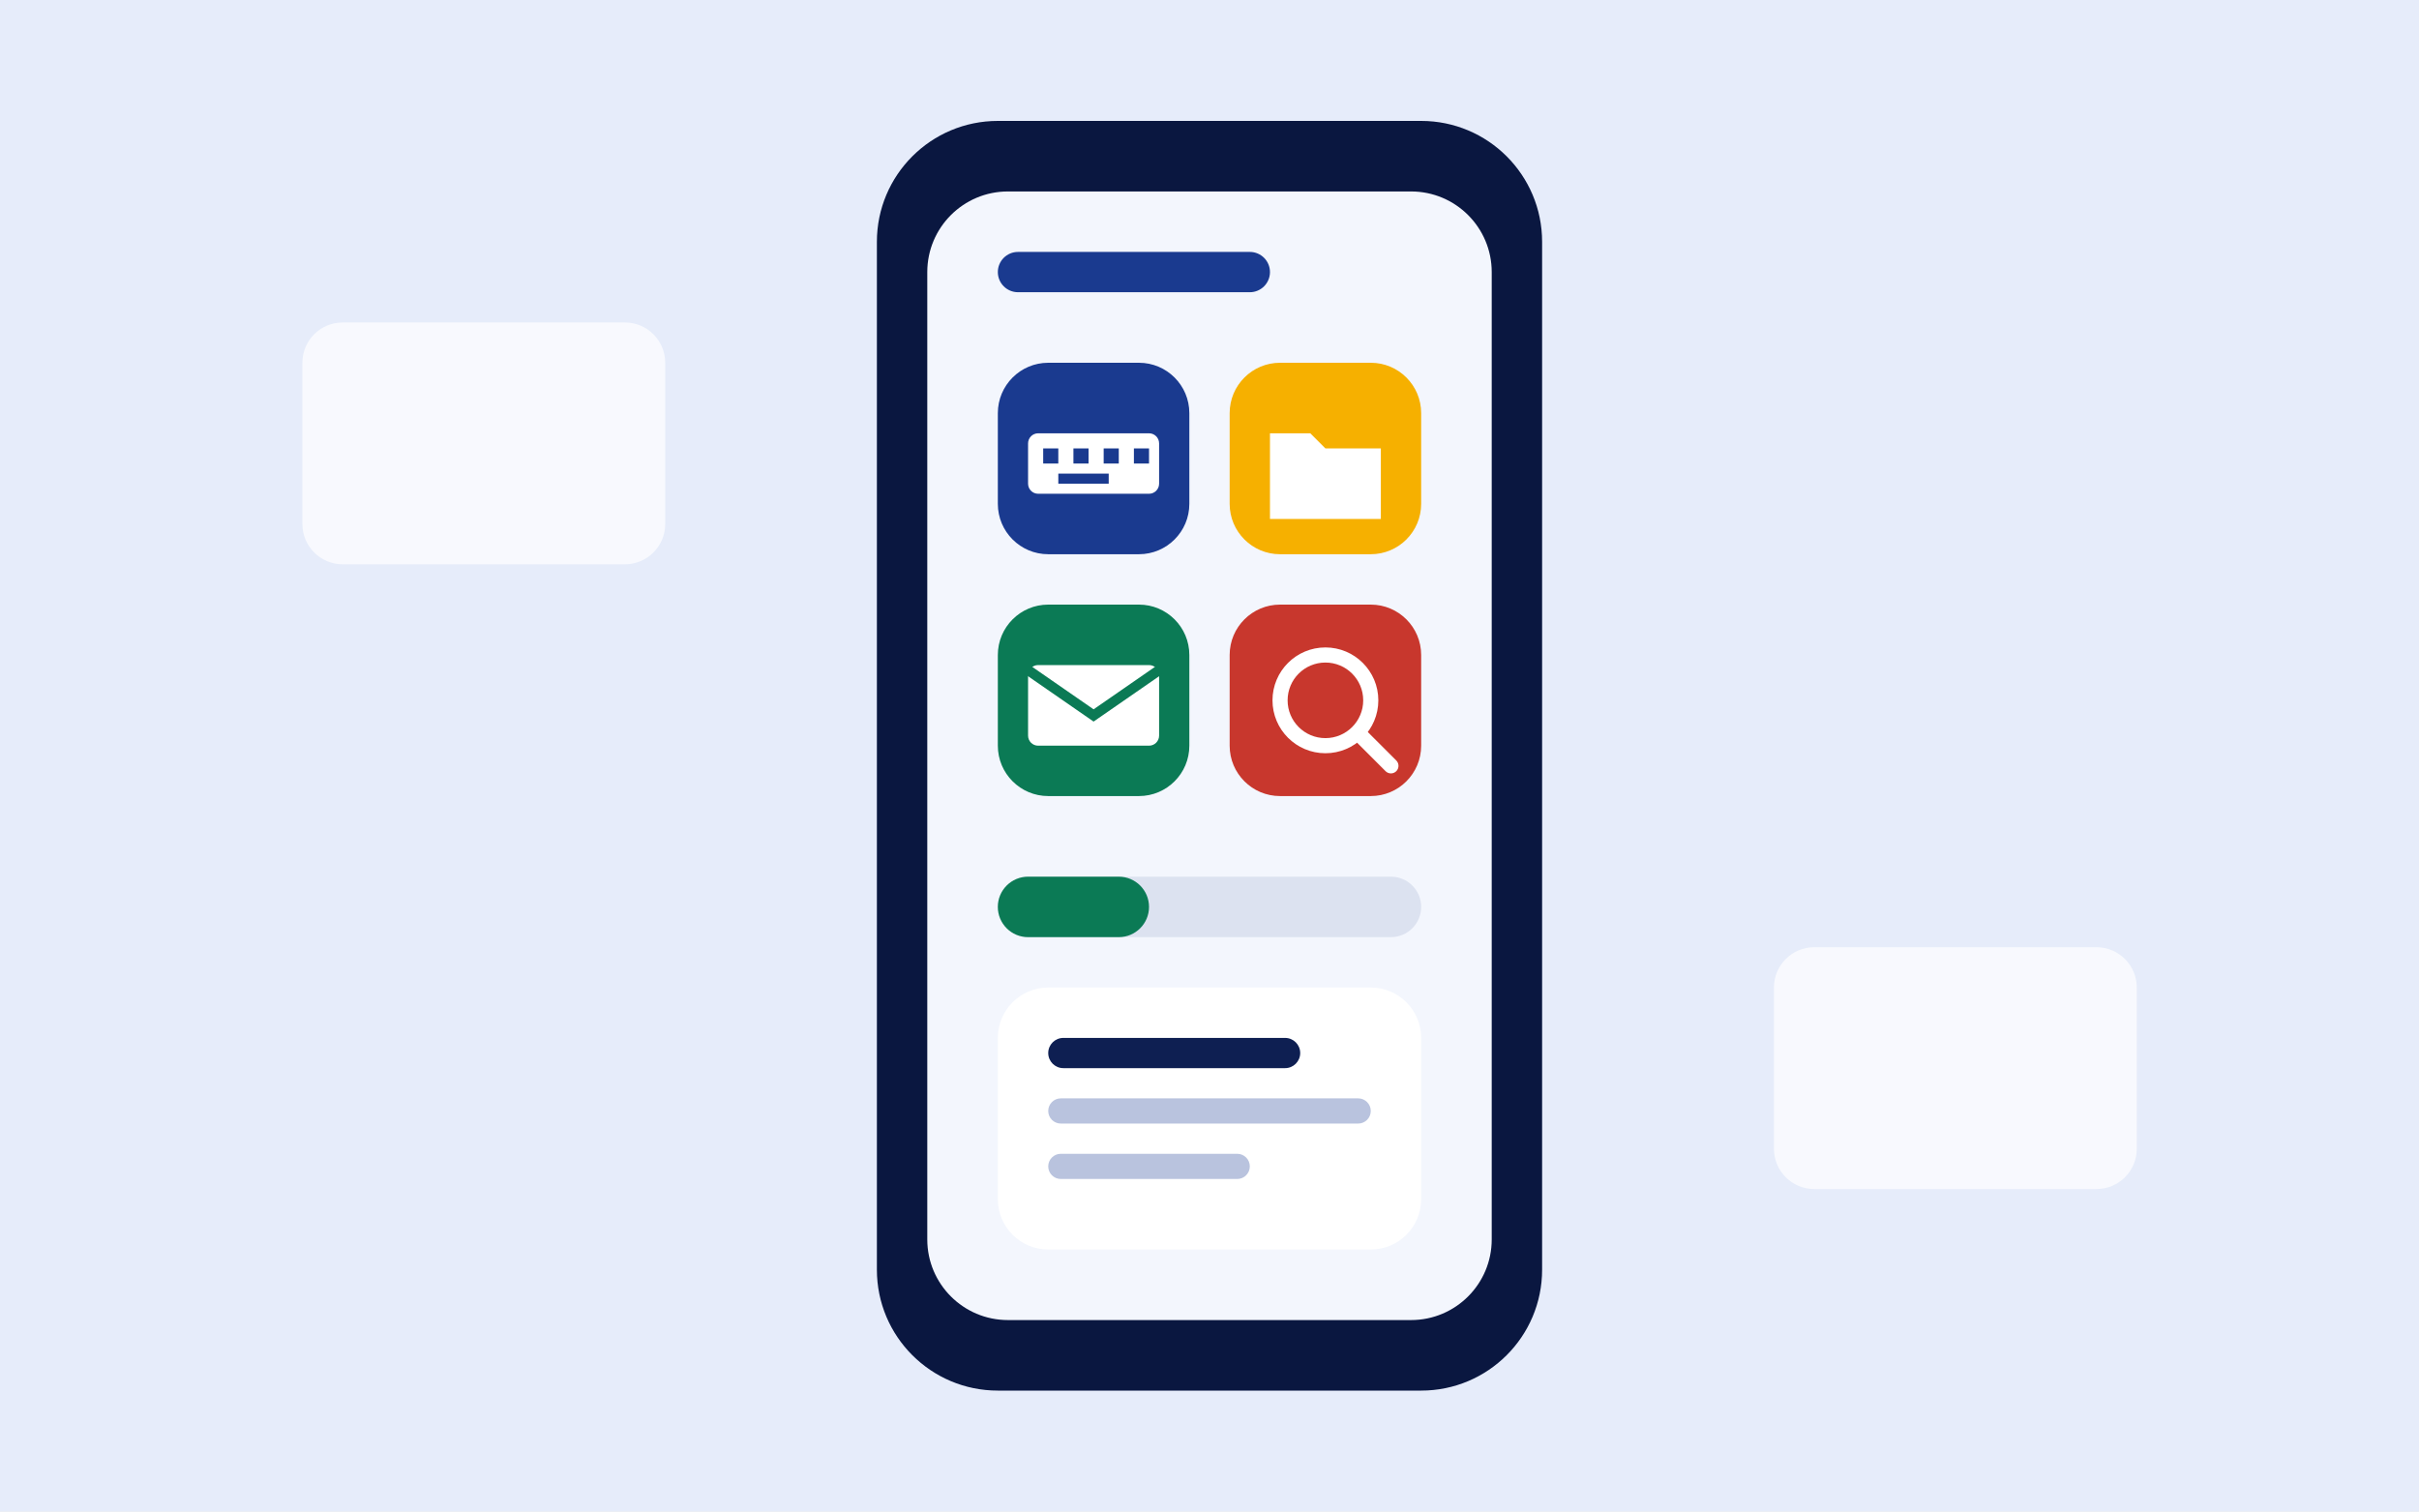
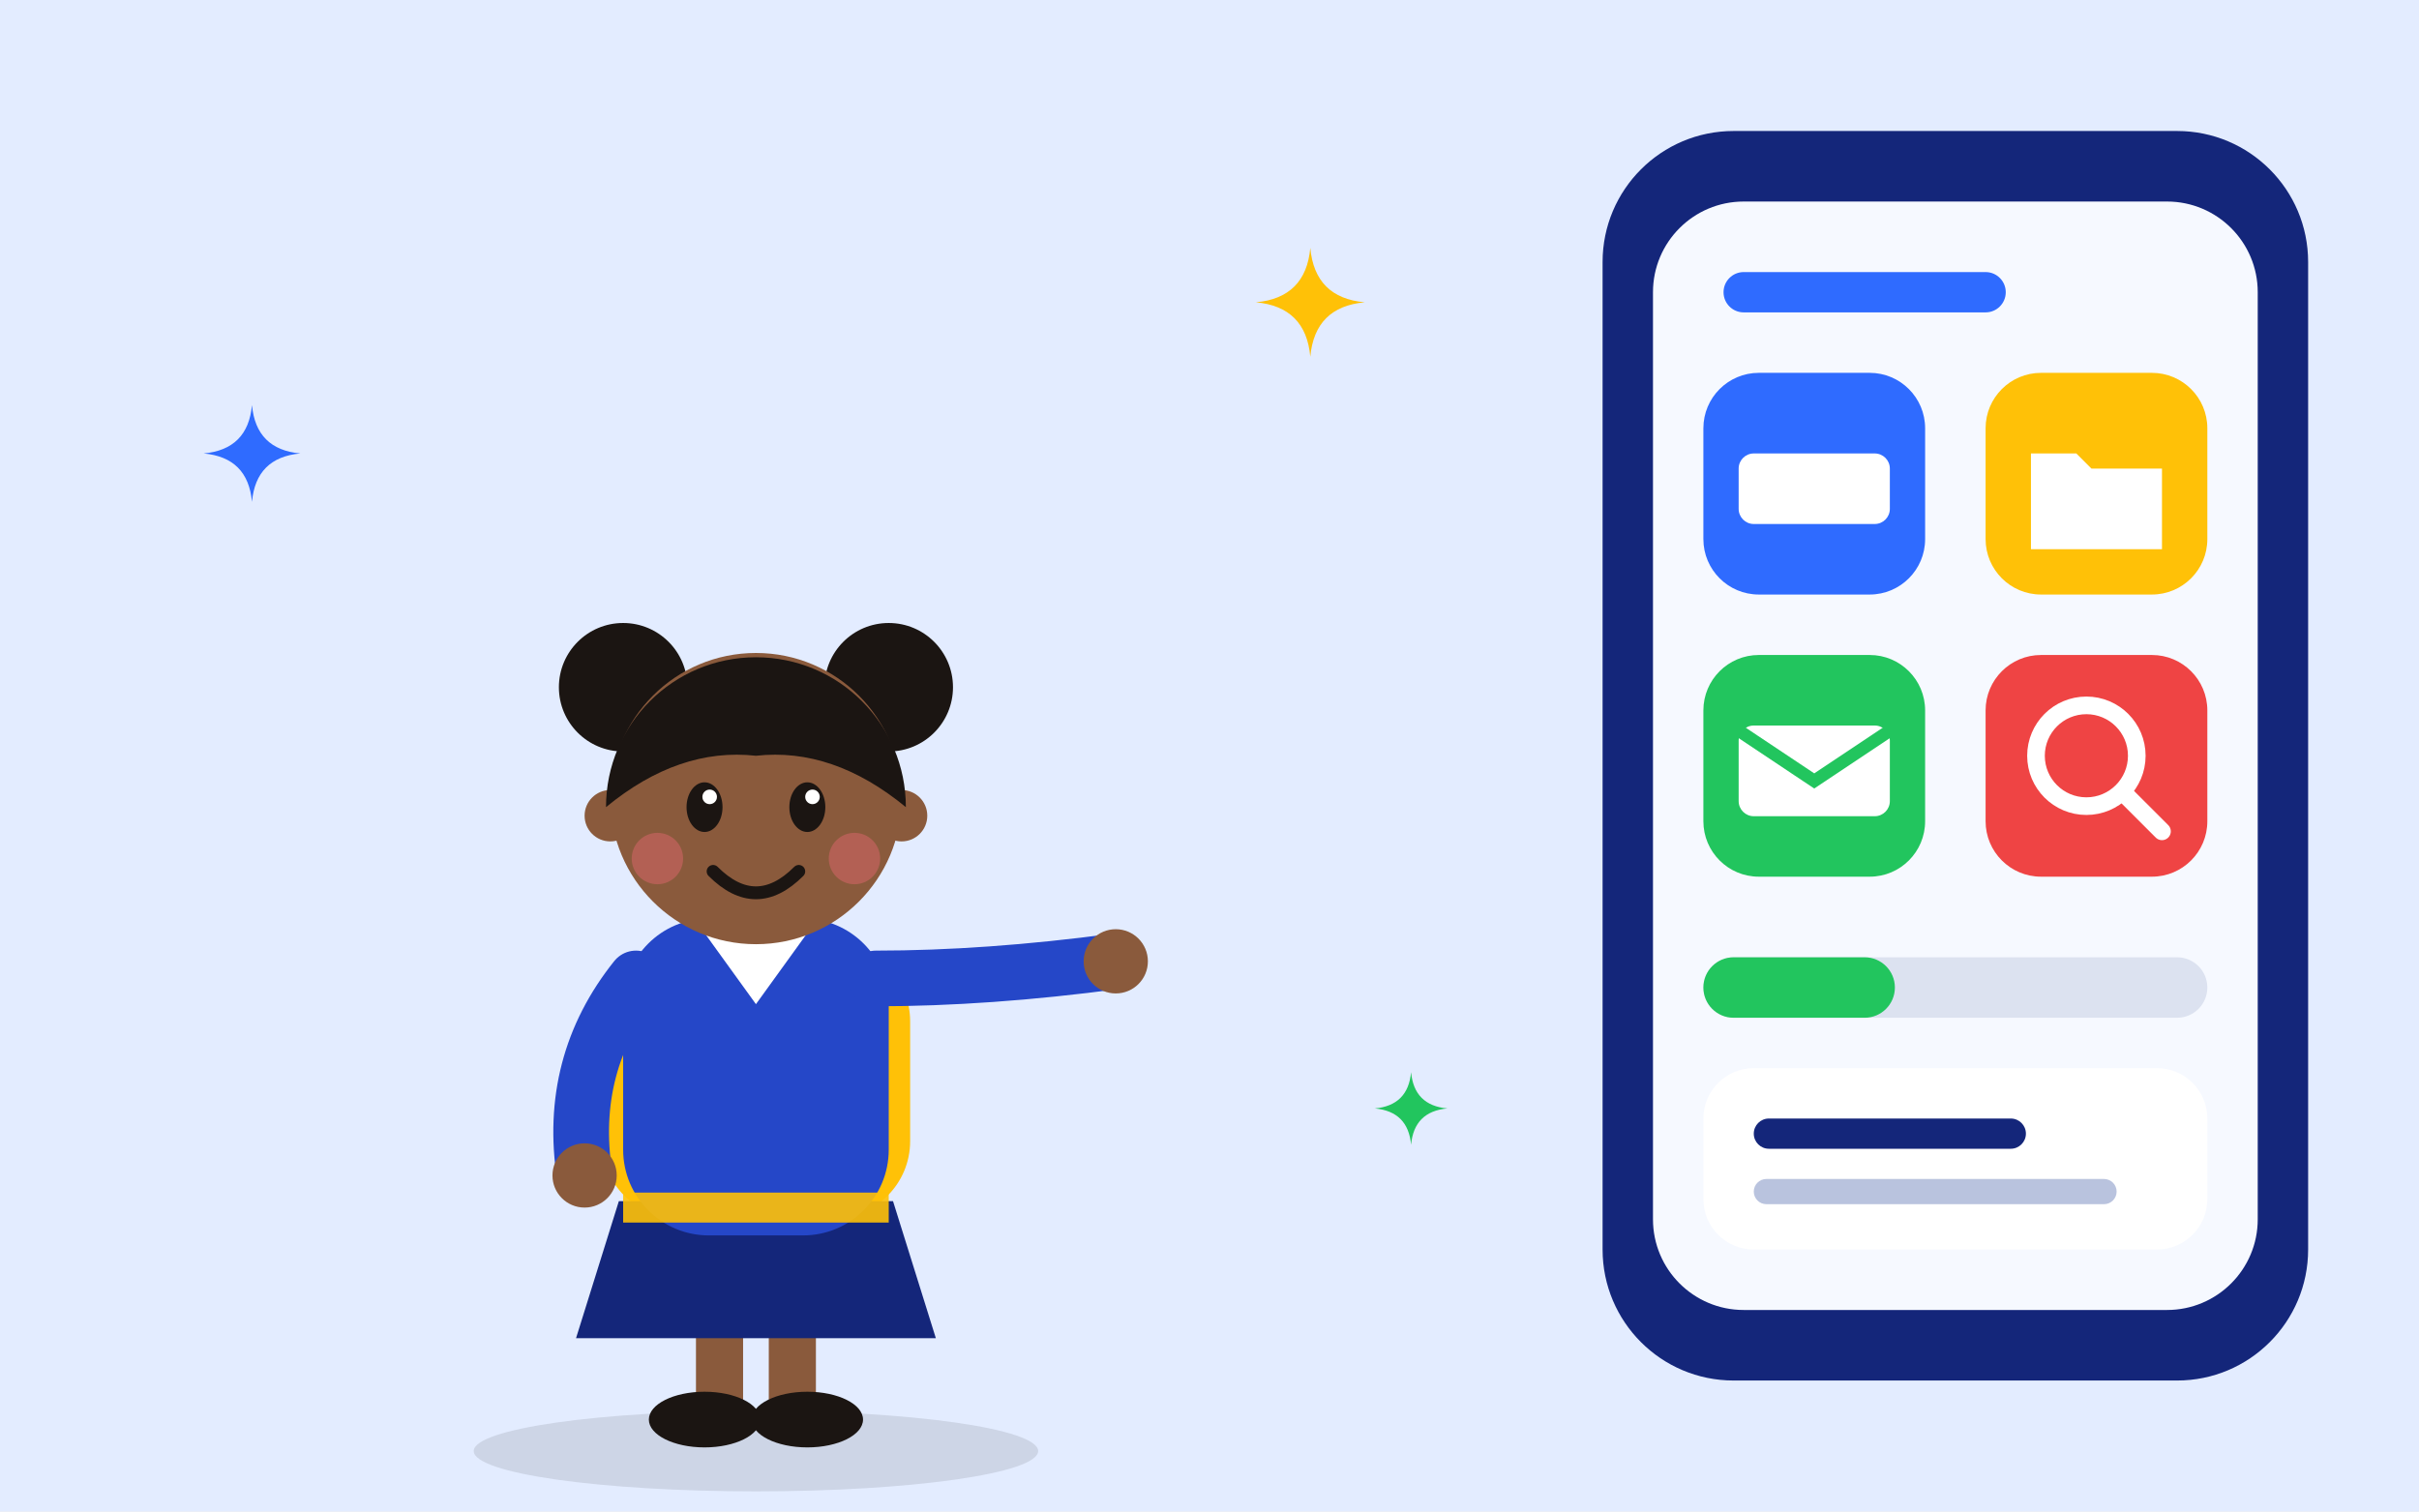
<svg xmlns="http://www.w3.org/2000/svg" viewBox="0 0 480 300" role="img" aria-labelledby="t">
-   <rect width="480" height="300" fill="#E6ECFA" />
-   <rect x="60" y="64" width="72" height="48" rx="8" fill="#fff" opacity=".7" />
-   <rect x="352" y="188" width="72" height="48" rx="8" fill="#fff" opacity=".7" />
-   <rect x="174" y="24" width="132" height="252" rx="24" fill="#0A1740" />
-   <rect x="184" y="38" width="112" height="224" rx="16" fill="#F3F6FD" />
-   <rect x="198" y="50" width="54" height="8" rx="4" fill="#1A3A8F" />
-   <rect x="198" y="72" width="38" height="38" rx="10" fill="#1A3A8F" />
-   <rect x="204" y="86" width="26" height="12" rx="2" fill="#fff" />
-   <g fill="#1A3A8F">
-     <rect x="207" y="89" width="3" height="3" />
-     <rect x="213" y="89" width="3" height="3" />
-     <rect x="219" y="89" width="3" height="3" />
-     <rect x="225" y="89" width="3" height="3" />
-     <rect x="210" y="94" width="10" height="2" />
+   <defs />
+   <rect width="480" height="300" fill="#E3ECFF" />
+   <rect x="318" y="26" width="140" height="248" rx="26" fill="#14267A" />
+   <rect x="328" y="40" width="120" height="220" rx="18" fill="#F6F9FF" />
+   <rect x="342" y="54" width="56" height="8" rx="4" fill="#2F6BFF" />
+   <rect x="338" y="74" width="44" height="44" rx="11" fill="#2F6BFF" />
+   <rect x="345" y="90" width="30" height="14" rx="3" fill="#fff" />
+   <rect x="394" y="74" width="44" height="44" rx="11" fill="#FFC107" />
+   <path d="M403 90h9l3 3h14v16h-26z" fill="#fff" />
+   <rect x="338" y="130" width="44" height="44" rx="11" fill="#22C55E" />
+   <rect x="345" y="144" width="30" height="18" rx="3" fill="#fff" />
+   <path d="M345 145l15 10 15-10" fill="none" stroke="#22C55E" stroke-width="2.5" />
+   <rect x="394" y="130" width="44" height="44" rx="11" fill="#EF4444" />
+   <circle cx="414" cy="150" r="10" fill="none" stroke="#fff" stroke-width="3.5" />
+   <path d="M422 158l7 7" stroke="#fff" stroke-width="3.5" stroke-linecap="round" />
+   <rect x="338" y="190" width="100" height="12" rx="6" fill="#DCE2F0" />
+   <rect x="338" y="190" width="38" height="12" rx="6" fill="#22C55E" />
+   <rect x="338" y="212" width="100" height="36" rx="10" fill="#fff" />
+   <rect x="348" y="222" width="54" height="6" rx="3" fill="#14267A" />
+   <rect x="348" y="234" width="72" height="5" rx="2.5" fill="#B9C3DE" />
+   <path transform="translate(260 60) scale(0.9)" d="M0 -12 Q1 -1 12 0 Q1 1 0 12 Q-1 1 -12 0 Q-1 -1 0 -12Z" fill="#FFC107" />
+   <path transform="translate(50 90) scale(0.8)" d="M0 -12 Q1 -1 12 0 Q1 1 0 12 Q-1 1 -12 0 Q-1 -1 0 -12Z" fill="#2F6BFF" />
+   <path transform="translate(280 220) scale(0.6)" d="M0 -12 Q1 -1 12 0 Q1 1 0 12 Q-1 1 -12 0 Q-1 -1 0 -12Z" fill="#22C55E" />
+   <ellipse cx="150" cy="288" rx="56" ry="8" fill="#000" opacity=".1" />
+   <g transform="translate(150 286) scale(0.85)">
+     <circle cx="-31" cy="-176" r="15" fill="#1B1512" />
+     <circle cx="31" cy="-176" r="15" fill="#1B1512" />
+     <rect x="-36" y="-116" width="72" height="64" rx="18" fill="#FFC107" />
+     <rect x="-14" y="-30" width="11" height="24" fill="#8A5A3C" />
+     <rect x="3" y="-30" width="11" height="24" fill="#8A5A3C" />
+     <path d="M-32 -56 L32 -56 L42 -24 L-42 -24Z" fill="#14267A" />
+     <ellipse cx="-12" cy="-5" rx="13" ry="6.5" fill="#1B1512" />
+     <ellipse cx="12" cy="-5" rx="13" ry="6.5" fill="#1B1512" />
+     <rect x="-31" y="-122" width="62" height="74" rx="20" fill="#2547C8" />
+     <rect x="-31" y="-58" width="62" height="7" fill="#FFC107" opacity=".9" />
+     <path d="M-13 -120 L0 -102 L13 -120Z" fill="#fff" />
+     <path d="M-28 -108 Q-44 -88 -40 -62" fill="none" stroke="#2547C8" stroke-width="13" stroke-linecap="round" />
+     <circle cx="-40" cy="-62" r="7.5" fill="#8A5A3C" />
+     <path d="M28 -108 Q54 -108 84 -112" fill="none" stroke="#2547C8" stroke-width="13" stroke-linecap="round" />
+     <circle cx="84" cy="-112" r="7.5" fill="#8A5A3C" />
+     <circle cx="-34" cy="-146" r="6" fill="#8A5A3C" />
+     <circle cx="34" cy="-146" r="6" fill="#8A5A3C" />
+     <circle cx="0" cy="-150" r="34" fill="#8A5A3C" />
+     <path d="M-35 -148 A35 35 0 0 1 35 -148 Q18 -162 0 -160 Q-18 -162 -35 -148Z" fill="#1B1512" />
+     <ellipse cx="-12" cy="-148" rx="4.2" ry="5.8" fill="#1B1512" />
+     <ellipse cx="12" cy="-148" rx="4.2" ry="5.8" fill="#1B1512" />
+     <circle cx="-10.8" cy="-150.4" r="1.7" fill="#fff" />
+     <circle cx="13.2" cy="-150.4" r="1.7" fill="#fff" />
+     <circle cx="-23" cy="-136" r="6" fill="#FF6B81" opacity=".35" />
+     <circle cx="23" cy="-136" r="6" fill="#FF6B81" opacity=".35" />
+     <path d="M-10 -133 Q0 -123 10 -133" fill="none" stroke="#1B1512" stroke-width="3" stroke-linecap="round" />
  </g>
-   <rect x="244" y="72" width="38" height="38" rx="10" fill="#F6B000" />
-   <path d="M252 86h8l3 3h11v14h-22z" fill="#fff" />
-   <rect x="198" y="120" width="38" height="38" rx="10" fill="#0B7A55" />
-   <rect x="204" y="132" width="26" height="16" rx="2" fill="#fff" />
-   <path d="M204 133l13 9 13-9" fill="none" stroke="#0B7A55" stroke-width="2" />
-   <rect x="244" y="120" width="38" height="38" rx="10" fill="#C8372D" />
-   <circle cx="263" cy="139" r="9" fill="none" stroke="#fff" stroke-width="3" />
-   <path d="M270 146l6 6" stroke="#fff" stroke-width="3" stroke-linecap="round" />
-   <rect x="198" y="174" width="84" height="12" rx="6" fill="#DCE2F0" />
-   <rect x="198" y="174" width="30" height="12" rx="6" fill="#0B7A55" />
-   <rect x="198" y="196" width="84" height="52" rx="10" fill="#fff" />
-   <rect x="208" y="206" width="50" height="6" rx="3" fill="#0E1F52" />
-   <rect x="208" y="218" width="64" height="5" rx="2.5" fill="#B9C3DE" />
-   <rect x="208" y="229" width="40" height="5" rx="2.5" fill="#B9C3DE" />
</svg>
